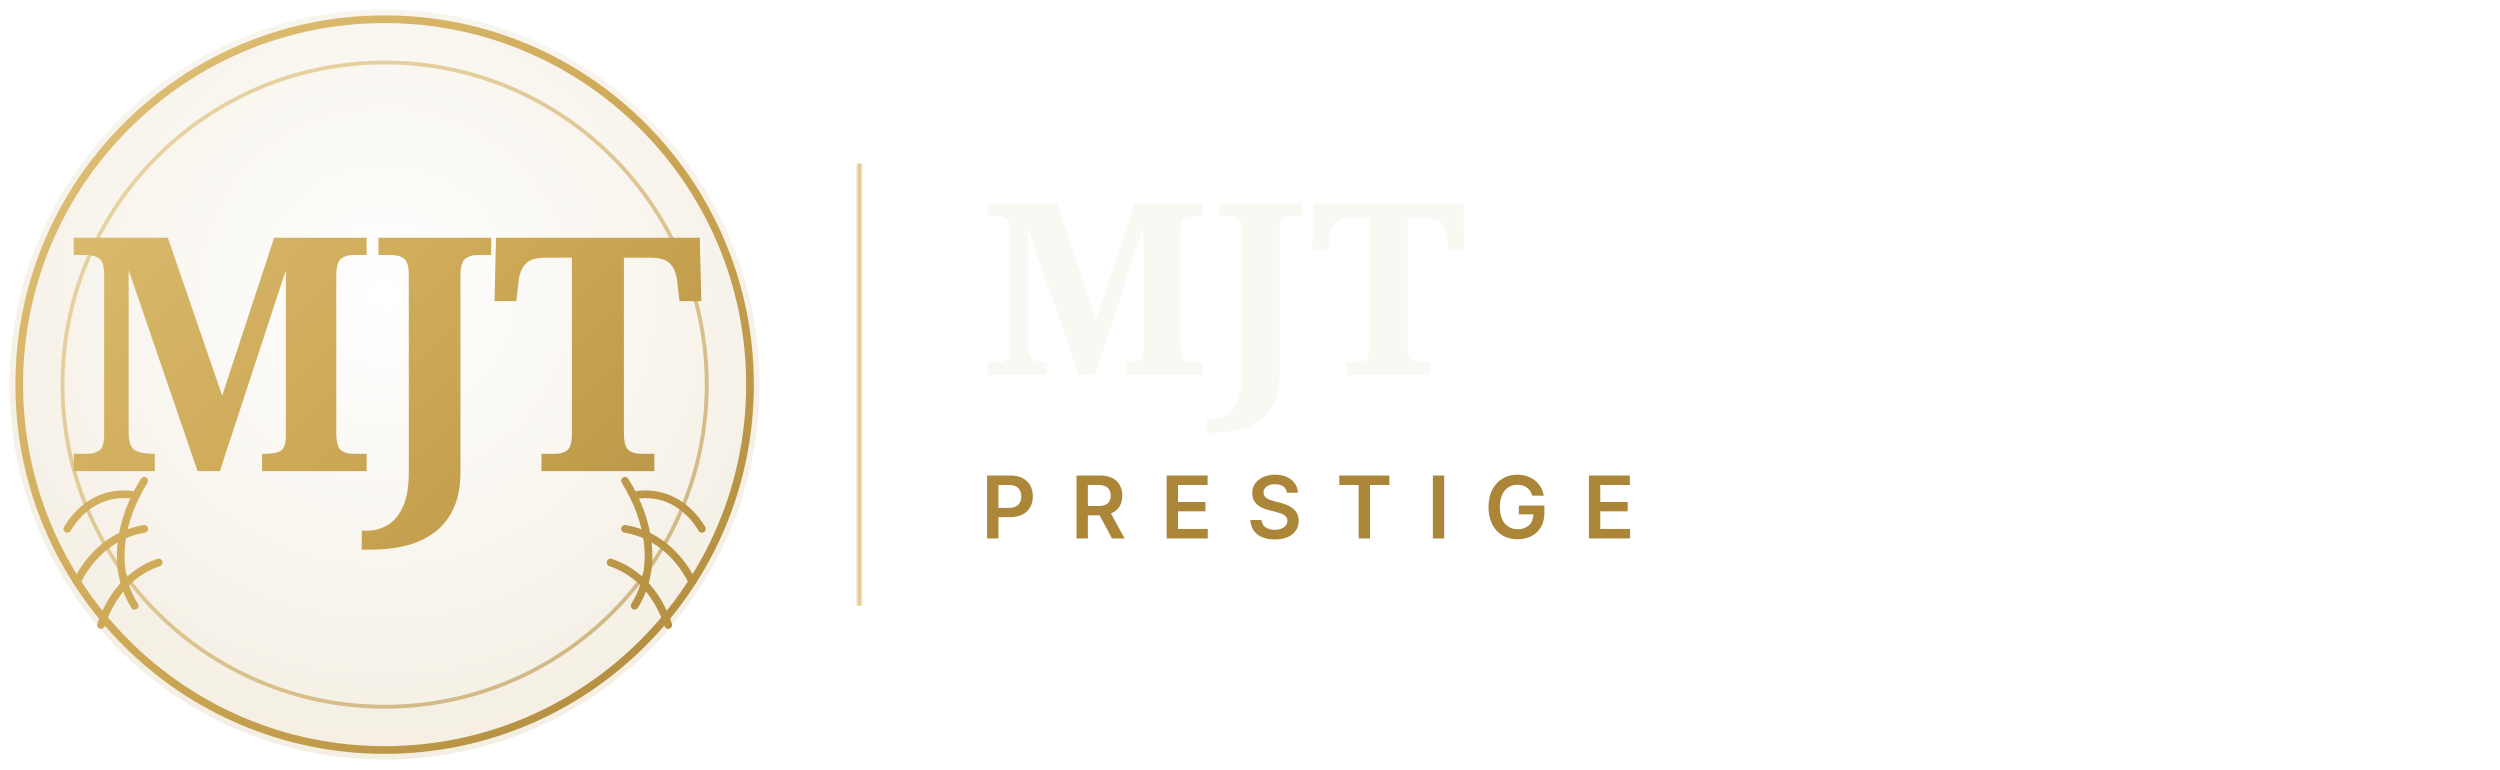
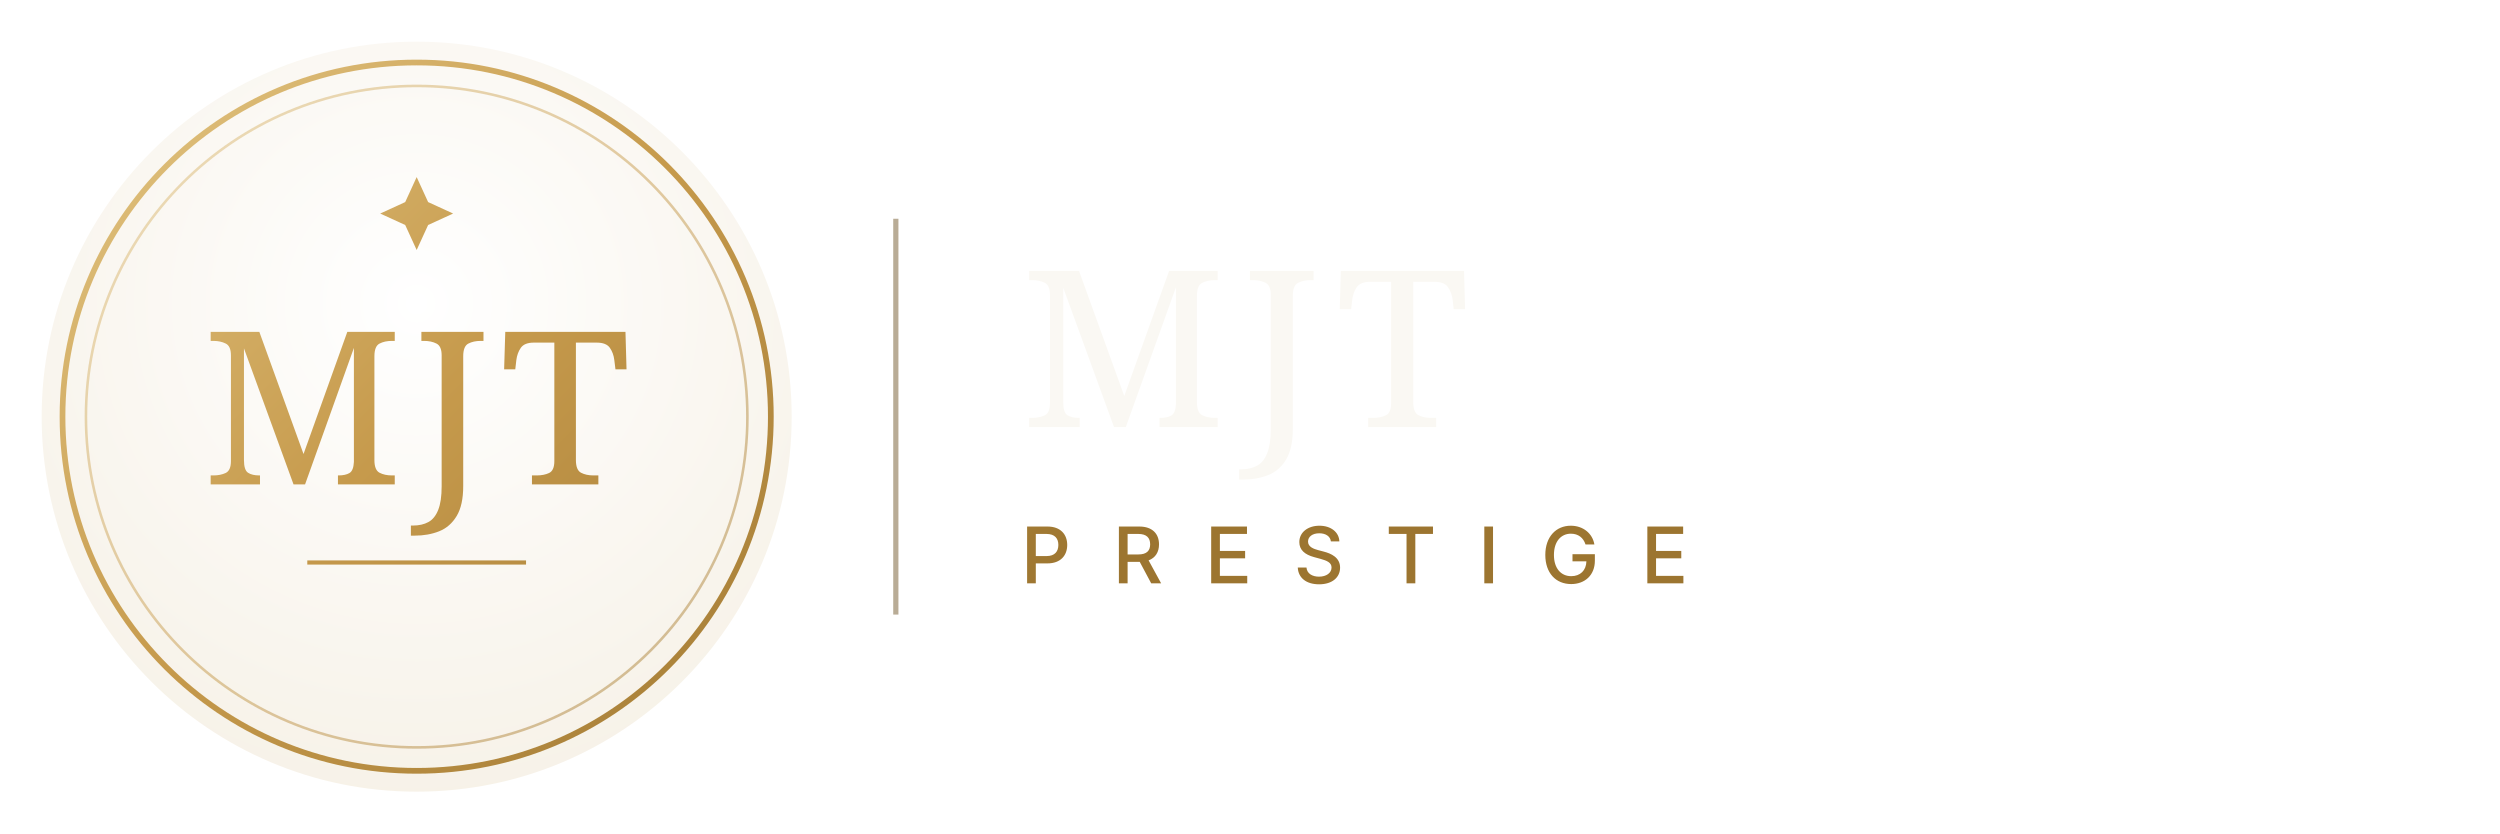
- <svg xmlns="http://www.w3.org/2000/svg" viewBox="0 0 520 160" fill="none">
+ <svg xmlns="http://www.w3.org/2000/svg" viewBox="0 0 480 160" fill="none">
  <defs>
-     <radialGradient id="bg2" cx="50%" cy="38%" r="75%">
+     <radialGradient id="bg2" cx="50%" cy="35%" r="80%">
      <stop offset="0%" stop-color="#ffffff" />
-       <stop offset="100%" stop-color="#f2ebdd" />
+       <stop offset="100%" stop-color="#f5efe3" />
    </radialGradient>
    <linearGradient id="gold2" x1="0" y1="0" x2="160" y2="160" gradientUnits="userSpaceOnUse">
-       <stop offset="0%" stop-color="#e3c67e" />
-       <stop offset="50%" stop-color="#cda856" />
-       <stop offset="100%" stop-color="#ab8639" />
-     </linearGradient>
-     <linearGradient id="goldSoft2" x1="0" y1="0" x2="1" y2="0">
-       <stop offset="0%" stop-color="#cda856" stop-opacity="0" />
-       <stop offset="50%" stop-color="#e3c67e" />
-       <stop offset="100%" stop-color="#cda856" stop-opacity="0" />
+       <stop offset="0%" stop-color="#e9cf8f" />
+       <stop offset="50%" stop-color="#c69a4c" />
+       <stop offset="100%" stop-color="#9c7530" />
    </linearGradient>
  </defs>
-   <circle cx="80" cy="80" r="78" fill="url(#bg2)" />
-   <circle cx="80" cy="80" r="76" fill="none" stroke="url(#gold2)" stroke-width="1.6" />
-   <circle cx="80" cy="80" r="67" fill="none" stroke="url(#gold2)" stroke-width="0.8" opacity="0.6" />
-   <g fill="none" stroke="url(#gold2)" stroke-width="1.6" stroke-linecap="round">
-     <path d="M30 100 C25 108 23 118 28 126" />
-     <path d="M28 103 C22 102 17 105 14 110" />
-     <path d="M30 110 C24 111 19 115 16 121" />
-     <path d="M33 117 C27 119 23 124 21 130" />
-   </g>
-   <g fill="none" stroke="url(#gold2)" stroke-width="1.6" stroke-linecap="round">
-     <path d="M130 100 C135 108 137 118 132 126" />
-     <path d="M132 103 C138 102 143 105 146 110" />
-     <path d="M130 110 C136 111 141 115 144 121" />
-     <path d="M127 117 C133 119 137 124 139 130" />
-   </g>
-   <text x="80" y="98" text-anchor="middle" font-family="'Fraunces','Playfair Display',Georgia,serif" font-size="68" font-weight="600" fill="url(#gold2)" letter-spacing="-1.5">MJT</text>
-   <rect x="178" y="34" width="1.5" height="92" fill="url(#goldSoft2)" />
-   <text x="204" y="78" font-family="'Fraunces','Playfair Display',Georgia,serif" font-size="50" font-weight="600" fill="#faf8f3" letter-spacing="0.5">MJT</text>
-   <text x="204" y="112" font-family="'Inter','Plus Jakarta Sans',sans-serif" font-size="18" font-weight="600" letter-spacing="7" fill="url(#gold2)">PRESTIGE</text>
+   <circle cx="80" cy="80" r="72" fill="url(#bg2)" />
+   <circle cx="80" cy="80" r="68" fill="none" stroke="url(#gold2)" stroke-width="1.1" />
+   <circle cx="80" cy="80" r="63.5" fill="none" stroke="url(#gold2)" stroke-width="0.5" opacity="0.5" />
+   <path d="M80 34 L82.2 38.8 L87 41 L82.2 43.2 L80 48 L77.8 43.2 L73 41 L77.8 38.8 Z" fill="url(#gold2)" />
+   <text x="80" y="93" text-anchor="middle" font-family="'Fraunces','Playfair Display',Georgia,serif" font-size="41" font-weight="500" fill="url(#gold2)" letter-spacing="2">MJT</text>
+   <line x1="59" y1="108" x2="101" y2="108" stroke="url(#gold2)" stroke-width="0.8" />
+   <line x1="172" y1="42" x2="172" y2="118" stroke="#8a7550" stroke-width="1" opacity="0.6" />
+   <text x="196" y="82" font-family="'Fraunces','Playfair Display',Georgia,serif" font-size="42" font-weight="500" fill="#faf8f3" letter-spacing="3">MJT</text>
+   <text x="196" y="112" font-family="'Inter','Plus Jakarta Sans',sans-serif" font-size="15" font-weight="500" letter-spacing="8" fill="url(#gold2)">PRESTIGE</text>
</svg>
